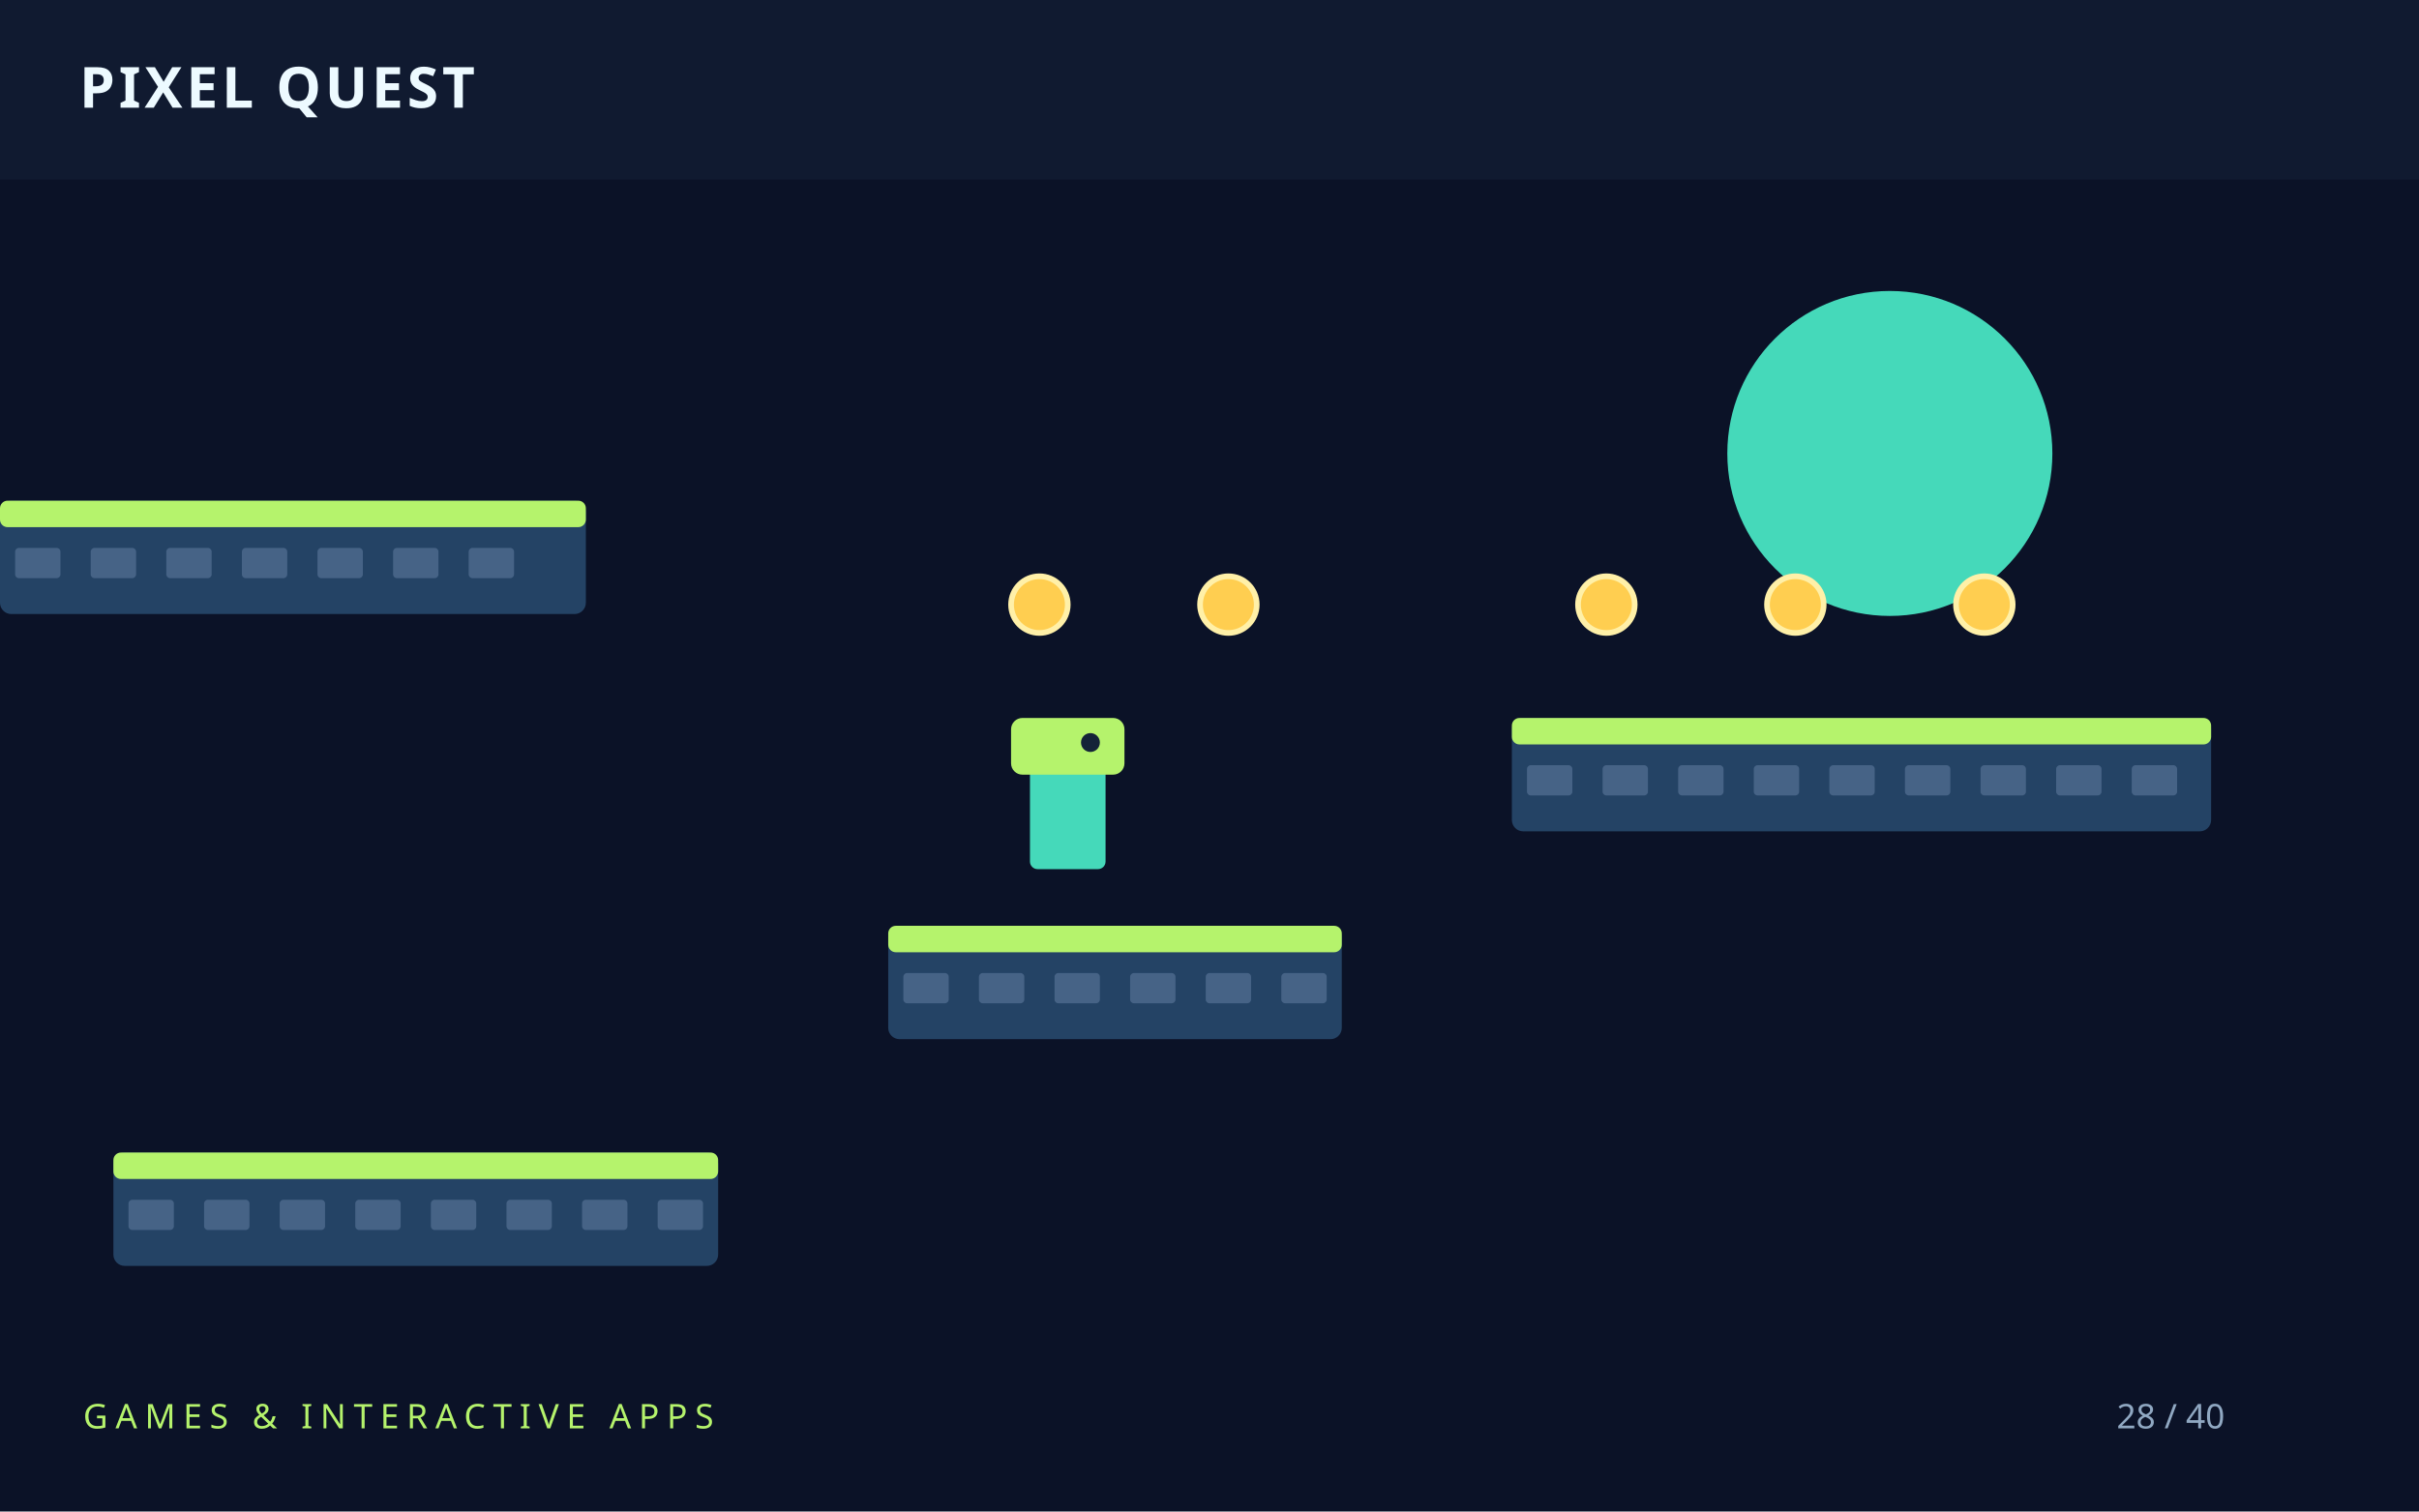
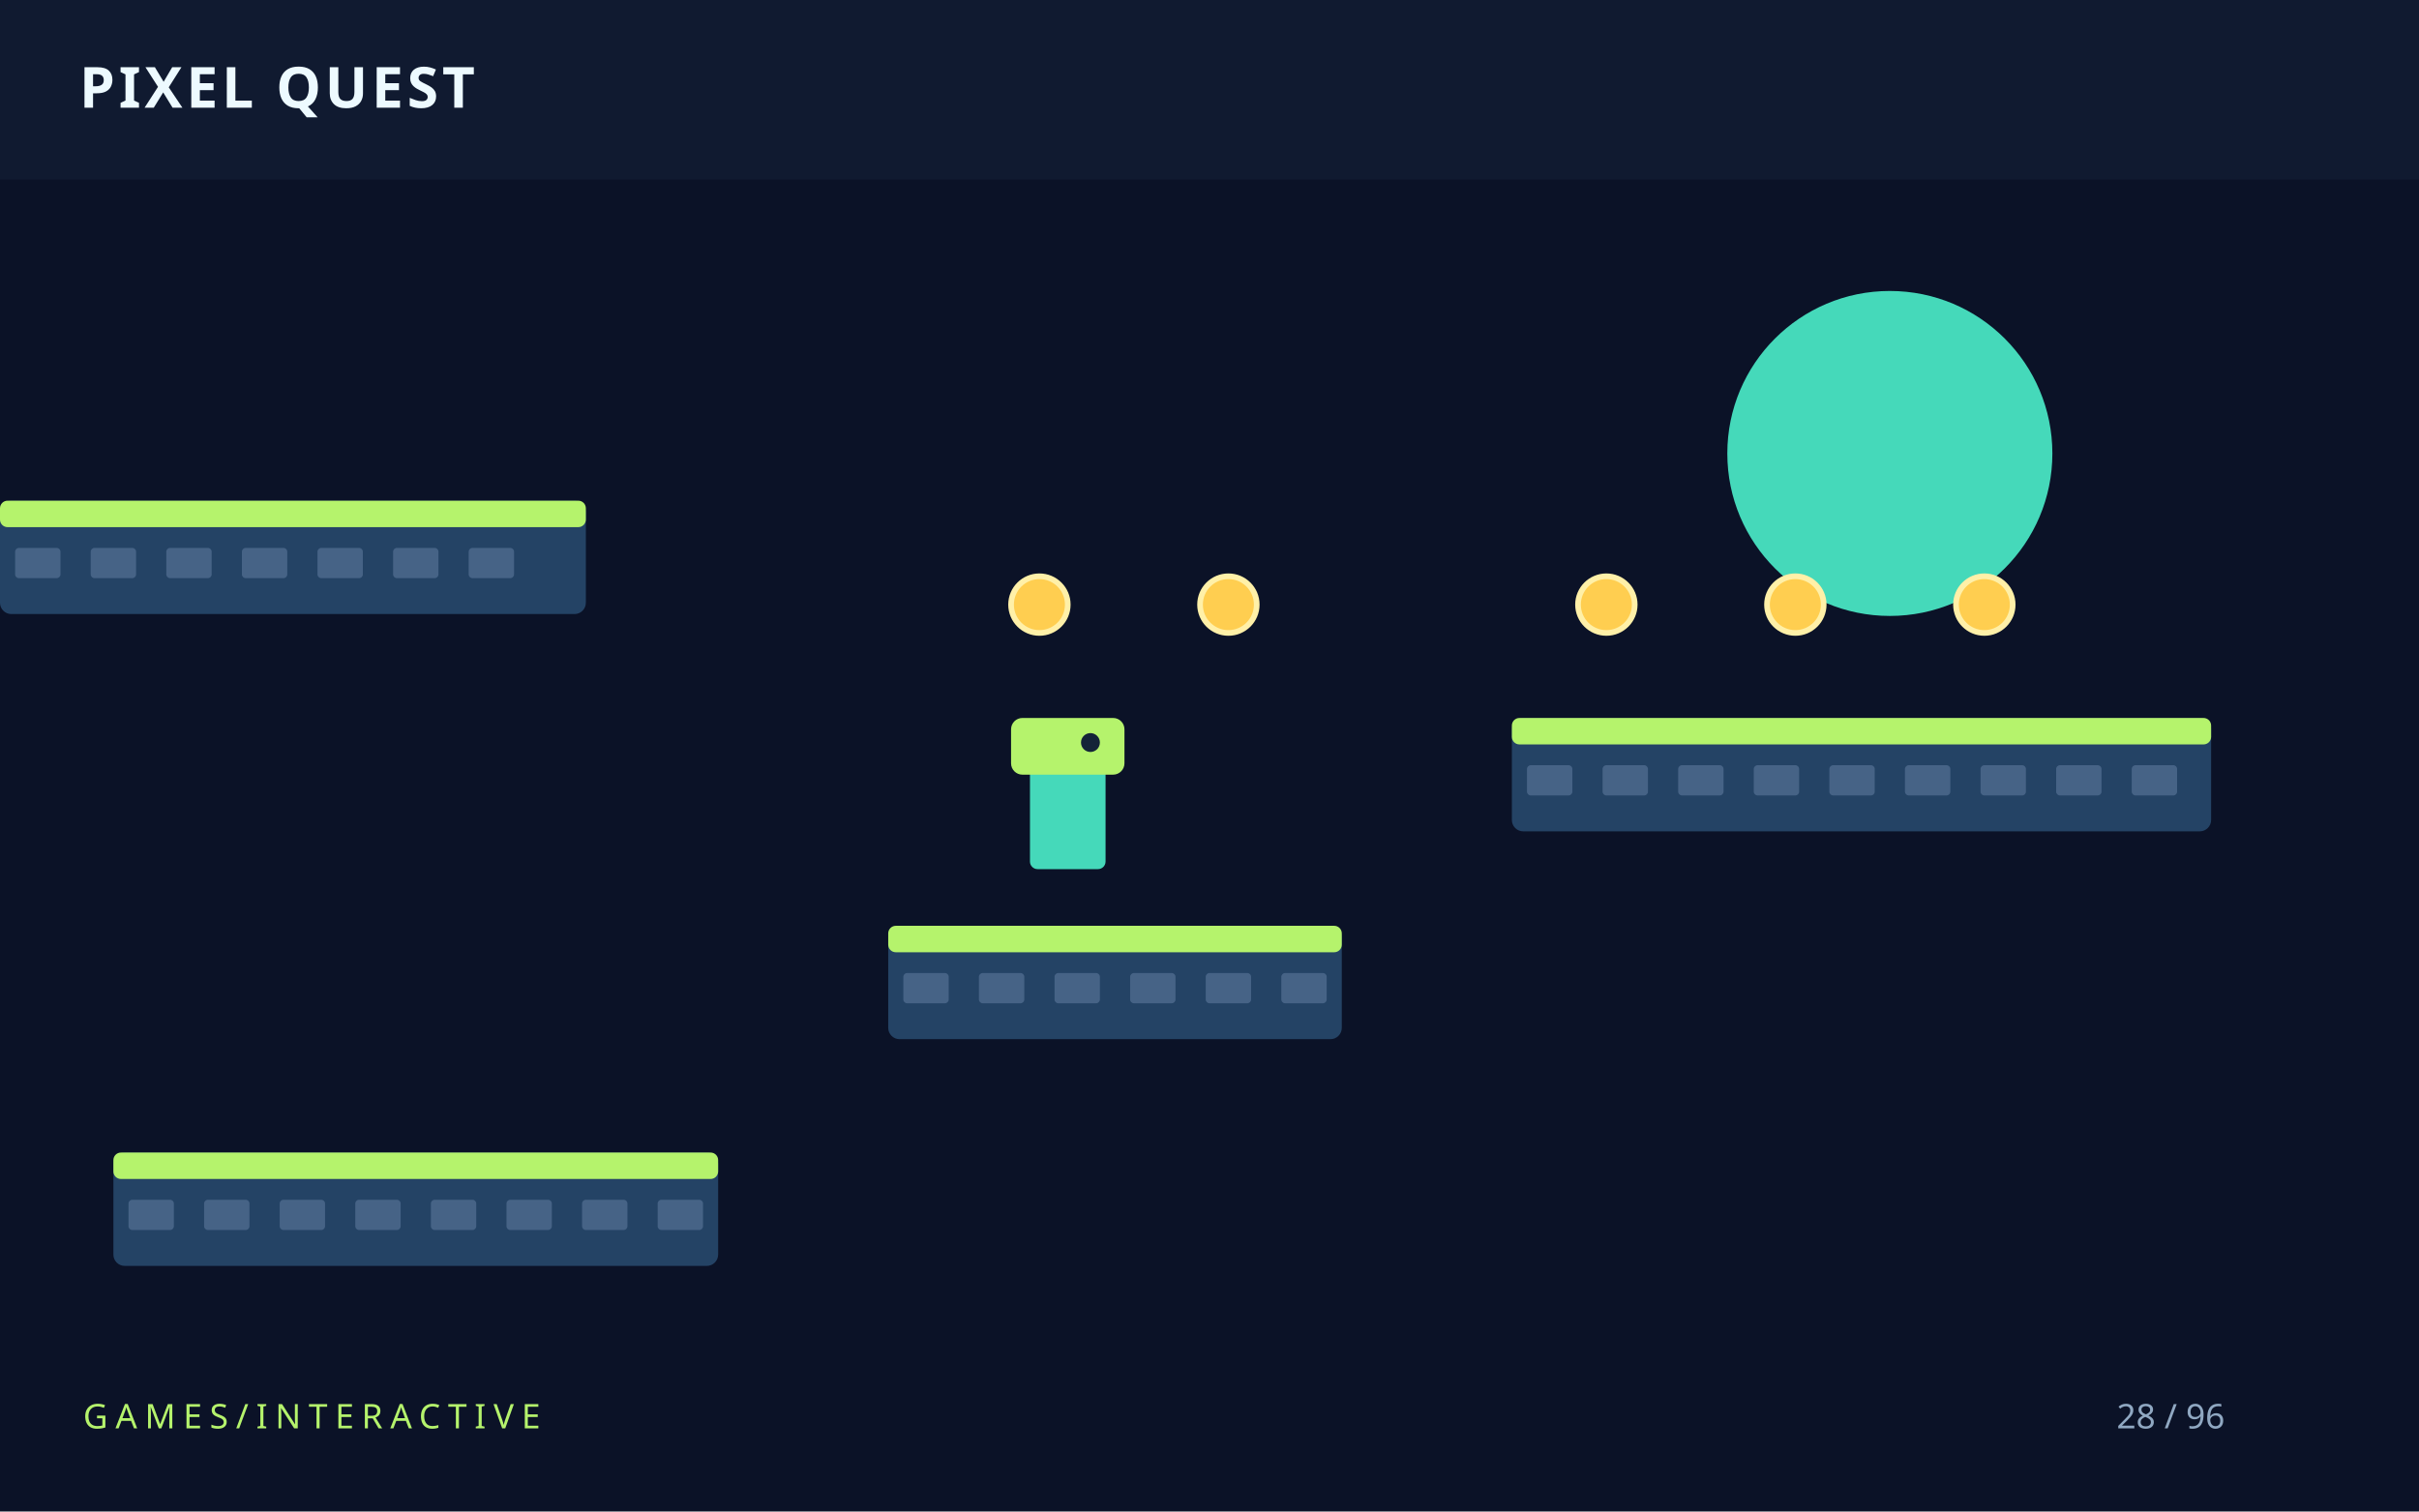
<svg xmlns="http://www.w3.org/2000/svg" width="1280" height="800" viewBox="0 0 1280 800">
  <rect x="0" y="0" width="1280" height="800" rx="0" fill="#0b1227" />
  <circle cx="1000" cy="240" r="86" fill="#45d9ba" />
  <rect x="60" y="610" width="320" height="60" rx="6" fill="#244365" />
  <rect x="60" y="610" width="320" height="14" rx="4" fill="#b5f36c" />
  <rect x="68" y="635" width="24" height="16" rx="2" fill="#466386" />
  <rect x="108" y="635" width="24" height="16" rx="2" fill="#466386" />
  <rect x="148" y="635" width="24" height="16" rx="2" fill="#466386" />
  <rect x="188" y="635" width="24" height="16" rx="2" fill="#466386" />
  <rect x="228" y="635" width="24" height="16" rx="2" fill="#466386" />
  <rect x="268" y="635" width="24" height="16" rx="2" fill="#466386" />
  <rect x="308" y="635" width="24" height="16" rx="2" fill="#466386" />
  <rect x="348" y="635" width="24" height="16" rx="2" fill="#466386" />
  <rect x="470" y="490" width="240" height="60" rx="6" fill="#244365" />
  <rect x="470" y="490" width="240" height="14" rx="4" fill="#b5f36c" />
  <rect x="478" y="515" width="24" height="16" rx="2" fill="#466386" />
  <rect x="518" y="515" width="24" height="16" rx="2" fill="#466386" />
  <rect x="558" y="515" width="24" height="16" rx="2" fill="#466386" />
  <rect x="598" y="515" width="24" height="16" rx="2" fill="#466386" />
  <rect x="638" y="515" width="24" height="16" rx="2" fill="#466386" />
  <rect x="678" y="515" width="24" height="16" rx="2" fill="#466386" />
  <rect x="800" y="380" width="370" height="60" rx="6" fill="#244365" />
  <rect x="800" y="380" width="370" height="14" rx="4" fill="#b5f36c" />
  <rect x="808" y="405" width="24" height="16" rx="2" fill="#466386" />
  <rect x="848" y="405" width="24" height="16" rx="2" fill="#466386" />
  <rect x="888" y="405" width="24" height="16" rx="2" fill="#466386" />
  <rect x="928" y="405" width="24" height="16" rx="2" fill="#466386" />
  <rect x="968" y="405" width="24" height="16" rx="2" fill="#466386" />
  <rect x="1008" y="405" width="24" height="16" rx="2" fill="#466386" />
  <rect x="1048" y="405" width="24" height="16" rx="2" fill="#466386" />
  <rect x="1088" y="405" width="24" height="16" rx="2" fill="#466386" />
  <rect x="1128" y="405" width="24" height="16" rx="2" fill="#466386" />
  <rect x="0" y="265" width="310" height="60" rx="6" fill="#244365" />
  <rect x="0" y="265" width="310" height="14" rx="4" fill="#b5f36c" />
  <rect x="8" y="290" width="24" height="16" rx="2" fill="#466386" />
  <rect x="48" y="290" width="24" height="16" rx="2" fill="#466386" />
  <rect x="88" y="290" width="24" height="16" rx="2" fill="#466386" />
  <rect x="128" y="290" width="24" height="16" rx="2" fill="#466386" />
  <rect x="168" y="290" width="24" height="16" rx="2" fill="#466386" />
  <rect x="208" y="290" width="24" height="16" rx="2" fill="#466386" />
  <rect x="248" y="290" width="24" height="16" rx="2" fill="#466386" />
  <rect x="545" y="400" width="40" height="60" rx="4" fill="#45d9ba" />
  <rect x="535" y="380" width="60" height="30" rx="6" fill="#b5f36c" />
  <circle cx="577" cy="393" r="5" fill="#142338" />
  <circle cx="550" cy="320" r="15" fill="#ffce50" stroke="#fff0a8" stroke-width="3" />
  <circle cx="650" cy="320" r="15" fill="#ffce50" stroke="#fff0a8" stroke-width="3" />
  <circle cx="850" cy="320" r="15" fill="#ffce50" stroke="#fff0a8" stroke-width="3" />
  <circle cx="950" cy="320" r="15" fill="#ffce50" stroke="#fff0a8" stroke-width="3" />
  <circle cx="1050" cy="320" r="15" fill="#ffce50" stroke="#fff0a8" stroke-width="3" />
  <rect x="0" y="0" width="1280" height="95" rx="0" fill="#101a30" />
  <text x="42" y="57" font-family="system-ui,sans-serif" font-size="30" fill="#edfaff" font-weight="700" letter-spacing="2">PIXEL QUEST</text>
-   <text x="44" y="756" font-family="system-ui,sans-serif" font-size="18" fill="#b5f36c" letter-spacing="4">GAMES &amp; INTERACTIVE APPS</text>
-   <text x="1120" y="756" font-family="system-ui,sans-serif" font-size="18" fill="#90a8c2">28 / 40</text>
+   <text x="44" y="756" font-family="system-ui,sans-serif" font-size="18" fill="#b5f36c" letter-spacing="4">GAMES/INTERACTIVE</text>
+   <text x="1120" y="756" font-family="system-ui,sans-serif" font-size="18" fill="#90a8c2">28 / 96</text>
</svg>
